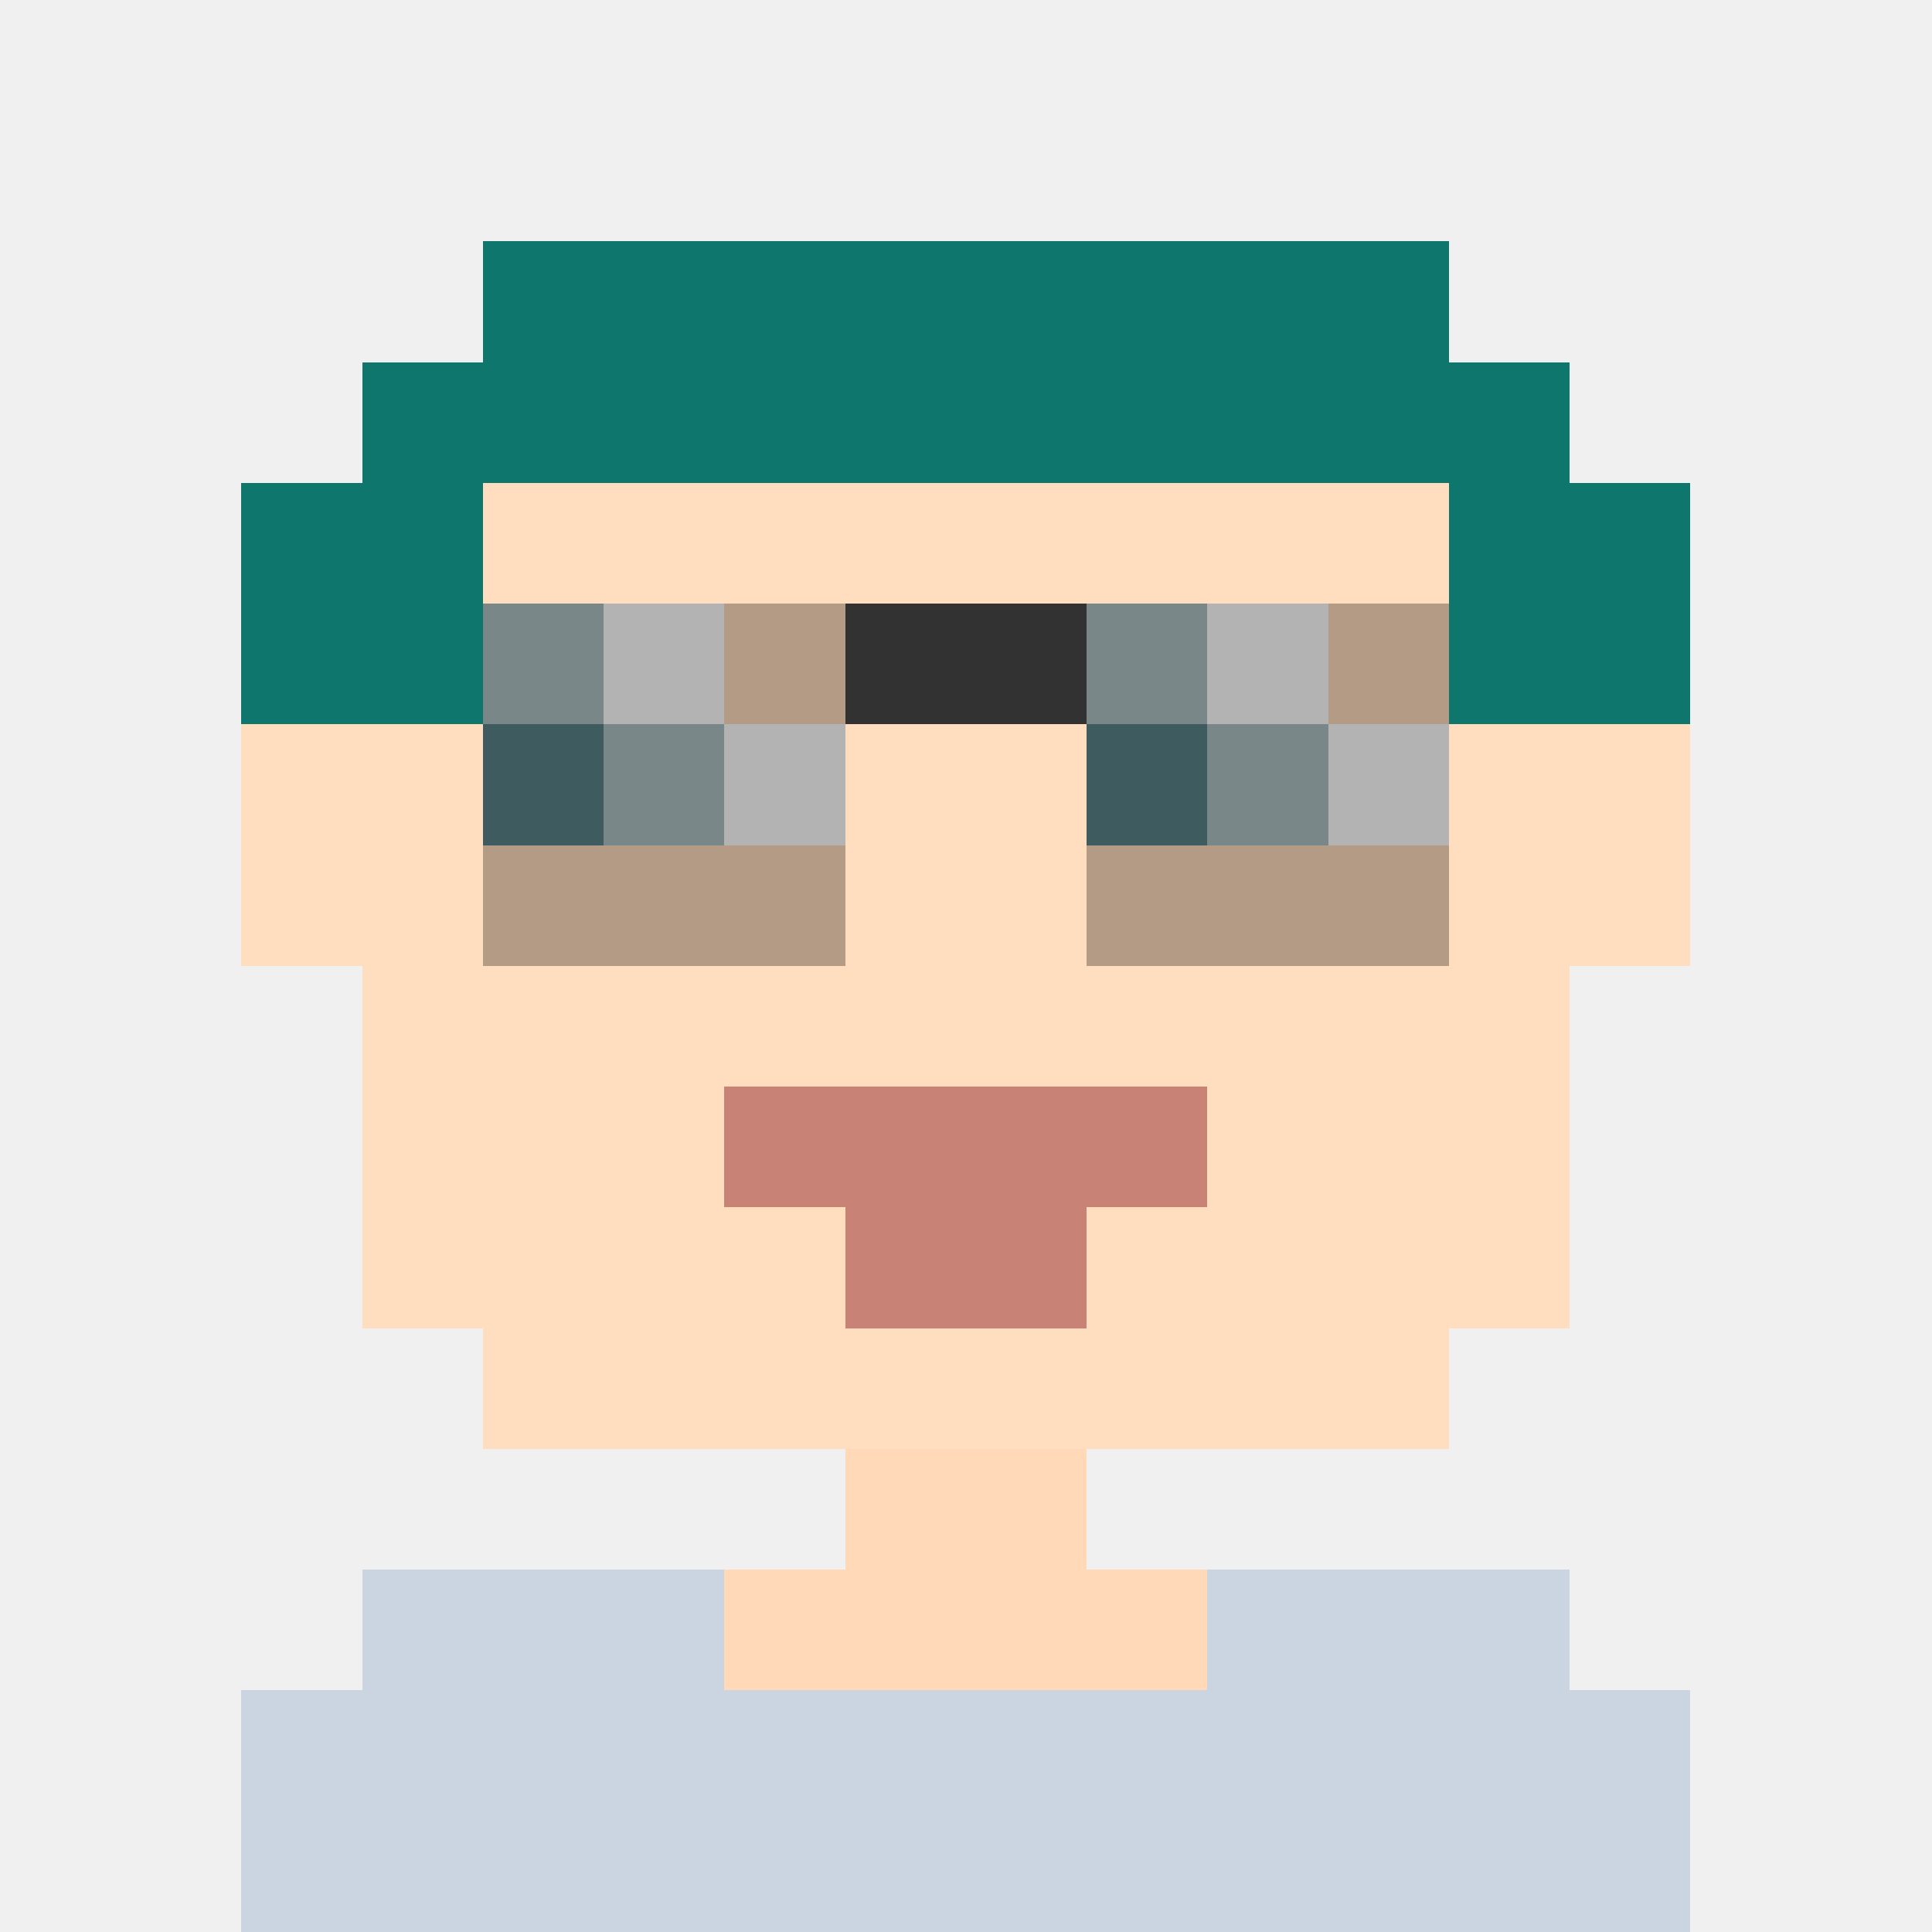
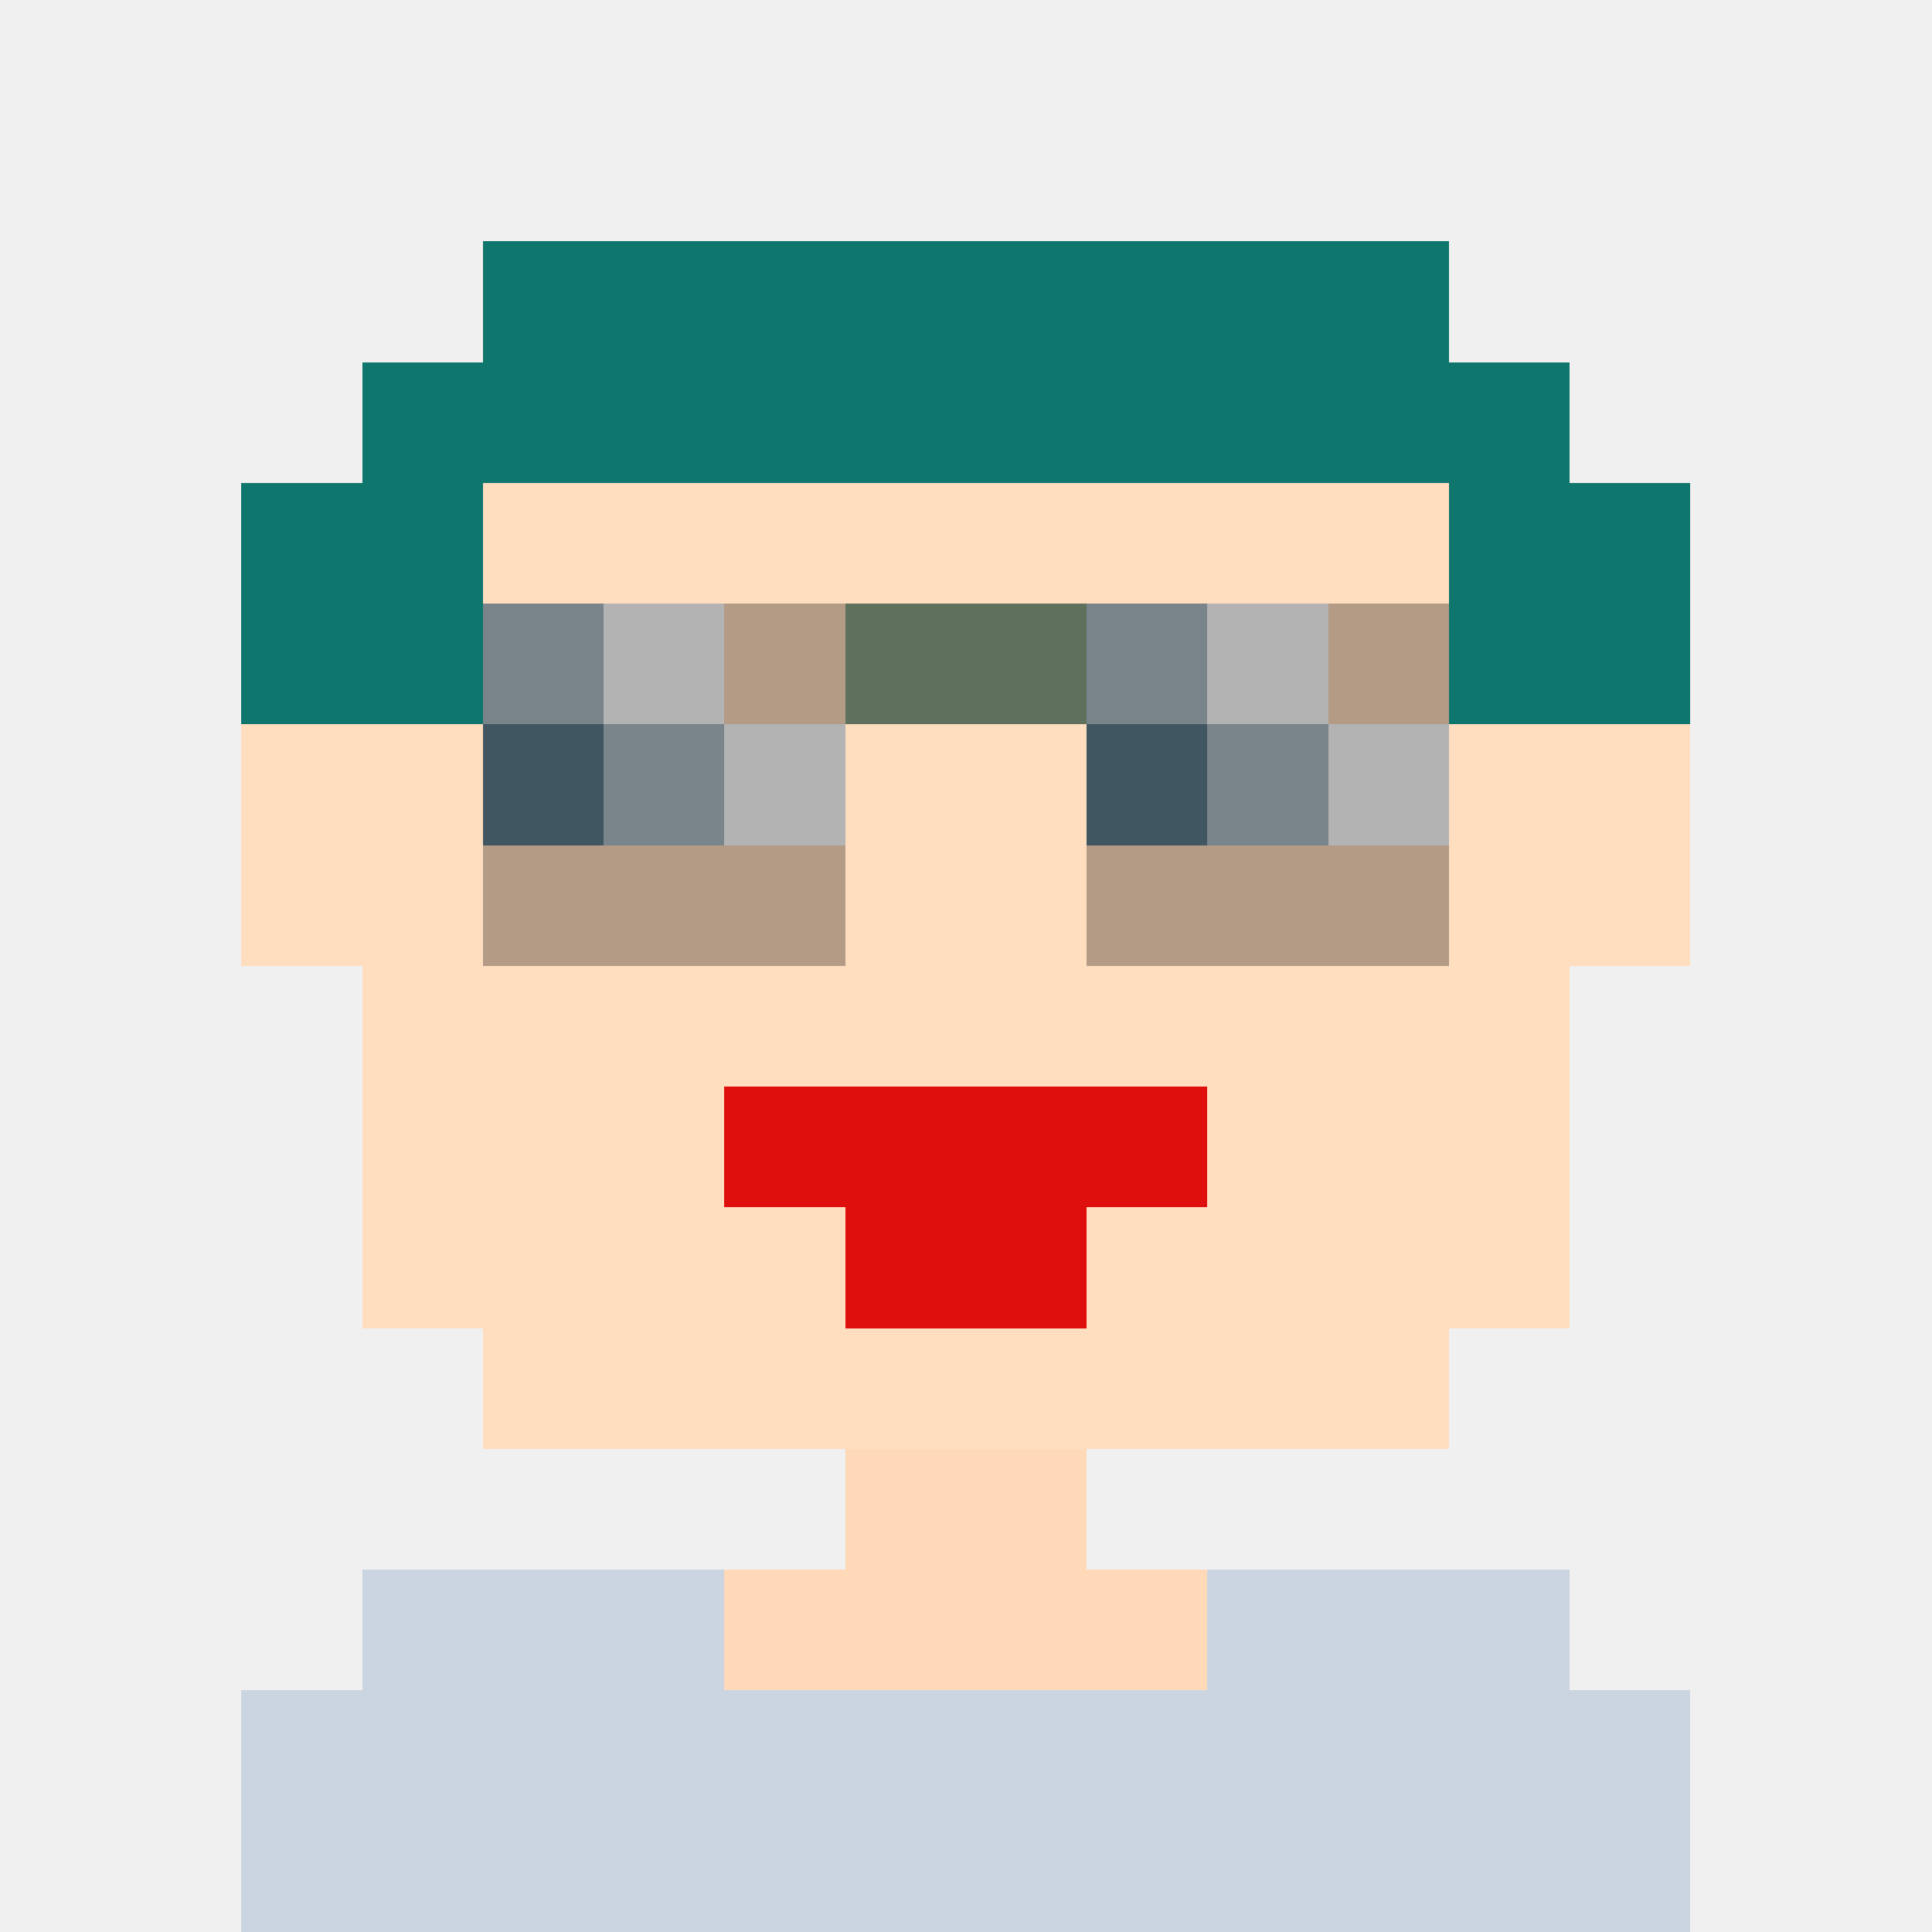
- <svg xmlns="http://www.w3.org/2000/svg" viewBox="0 0 16 16" fill="none" shape-rendering="crispEdges" aria-hidden="true">
-   <defs>
-     <g id="clothes-variant03-1bd33700">
-       <path d="M8 1h3v1h1v2H0V2h1V1h3v1h4z" fill="#cbd5e1" />
+ <svg xmlns="http://www.w3.org/2000/svg" viewBox="0 0 16 16" fill="none" shape-rendering="crispEdges">
+   <mask id="viewboxMask">
+     <rect width="16" height="16" rx="0" ry="0" x="0" y="0" fill="#fff" />
+   </mask>
+   <g mask="url(#viewboxMask)">
+     <path d="M4 2h8v1h1v3h1v2h-1v3h-1v1H9v1h4v1h1v2H2v-2h1v-1h4v-1H4v-1H3V8H2V6h1V3h1V2Z" fill="#ffd9b8" />
+     <path d="M4 2h8v1h1v3h1v2h-1v3h-1v1H4v-1H3V8H2V6h1V3h1V2Z" fill="#fff" fill-opacity=".1" />
+     <path d="M10 13h3v1h1v2H2v-2h1v-1h3v1h4v-1Z" fill="#cbd5e1" />
+     <g fill-rule="evenodd" clip-rule="evenodd">
+       <path d="M11 5h-1v2h2V6h-1V5ZM6 5H5v2h2V6H6V5Z" fill="#fff" />
+       <path d="M10 5v1h1v1H9V5h1ZM5 5v1h1v1H4V5h1Z" fill="#5b7c8b" />
+       <path d="M10 5v1H9V5h1Zm1 1v1h-1V6h1ZM5 5v1H4V5h1Zm1 1v1H5V6h1Z" fill="#fff" fill-opacity=".5" />
    </g>
-     <g id="eyes-variant02-1bd33700">
-       <path fill-rule="evenodd" clip-rule="evenodd" d="M7 0H6v2h2V1H7zM2 0H1v2h2V1H2z" fill="white" />
-       <path fill-rule="evenodd" clip-rule="evenodd" d="M6 0v1h1v1H5V0zM1 0v1h1v1H0V0z" fill="#588387" />
-       <path fill-rule="evenodd" clip-rule="evenodd" d="M6 0v1H5V0zm1 1v1H6V1zM1 0v1H0V0zm1 1v1H1V1z" fill="white" fill-opacity=".5" />
-     </g>
-     <g id="glasses-dark04-1bd33700">
-       <path fill="black" fill-opacity=".3" d="M2 1h3v3H2zm5 0h3v3H7z" />
-       <path fill="#323232" d="M1 1h1v1H1zm4 0h2v1H5zm5 0h1v1h-1z" />
-     </g>
-     <g id="mouth-happy06-1bd33700">
-       <path d="M0 0v1h1v1h2V1h1V0z" fill="#c98276" />
-     </g>
-     <g id="hair-short15-1bd33700">
-       <path fill="#0f766e" d="M3 3h10v1H3zm1-1h8v1H4zM2 4h2v2H2zm10 0h2v2h-2z" />
-     </g>
-     <clipPath id="clip-1bd33700">
-       <rect width="16" height="16" rx="0" ry="0" />
-     </clipPath>
-   </defs>
-   <g clip-path="url(#clip-1bd33700)">
-     <path d="M4 2h8v1h1v3h1v2h-1v3h-1v1H9v1h4v1h1v2H2v-2h1v-1h4v-1H4v-1H3V8H2V6h1V3h1z" fill="#ffd9b8" />
-     <path d="M4 2h8v1h1v3h1v2h-1v3h-1v1H4v-1H3V8H2V6h1V3h1z" fill="white" fill-opacity=".1" />
-     <use transform="translate(2 12)" href="#clothes-variant03-1bd33700" />
-     <use transform="translate(4 5)" href="#eyes-variant02-1bd33700" />
-     <use transform="translate(2 4)" href="#glasses-dark04-1bd33700" />
-     <use transform="translate(6 9)" href="#mouth-happy06-1bd33700" />
-     <use href="#hair-short15-1bd33700" />
+     <path fill="#000" fill-opacity=".3" d="M4 5h3v3H4zM9 5h3v3H9z" />
+     <path fill="#5f705c" d="M3 5h1v1H3zM7 5h2v1H7zM12 5h1v1h-1z" />
+     <path d="M6 9v1h1v1h2v-1h1V9H6Z" fill="#de0f0d" />
+     <path d="M3 3h10v1H3zM4 2h8v1H4zM2 4h2v2H2zM12 4h2v2h-2z" fill="#0f766e" />
  </g>
</svg>
